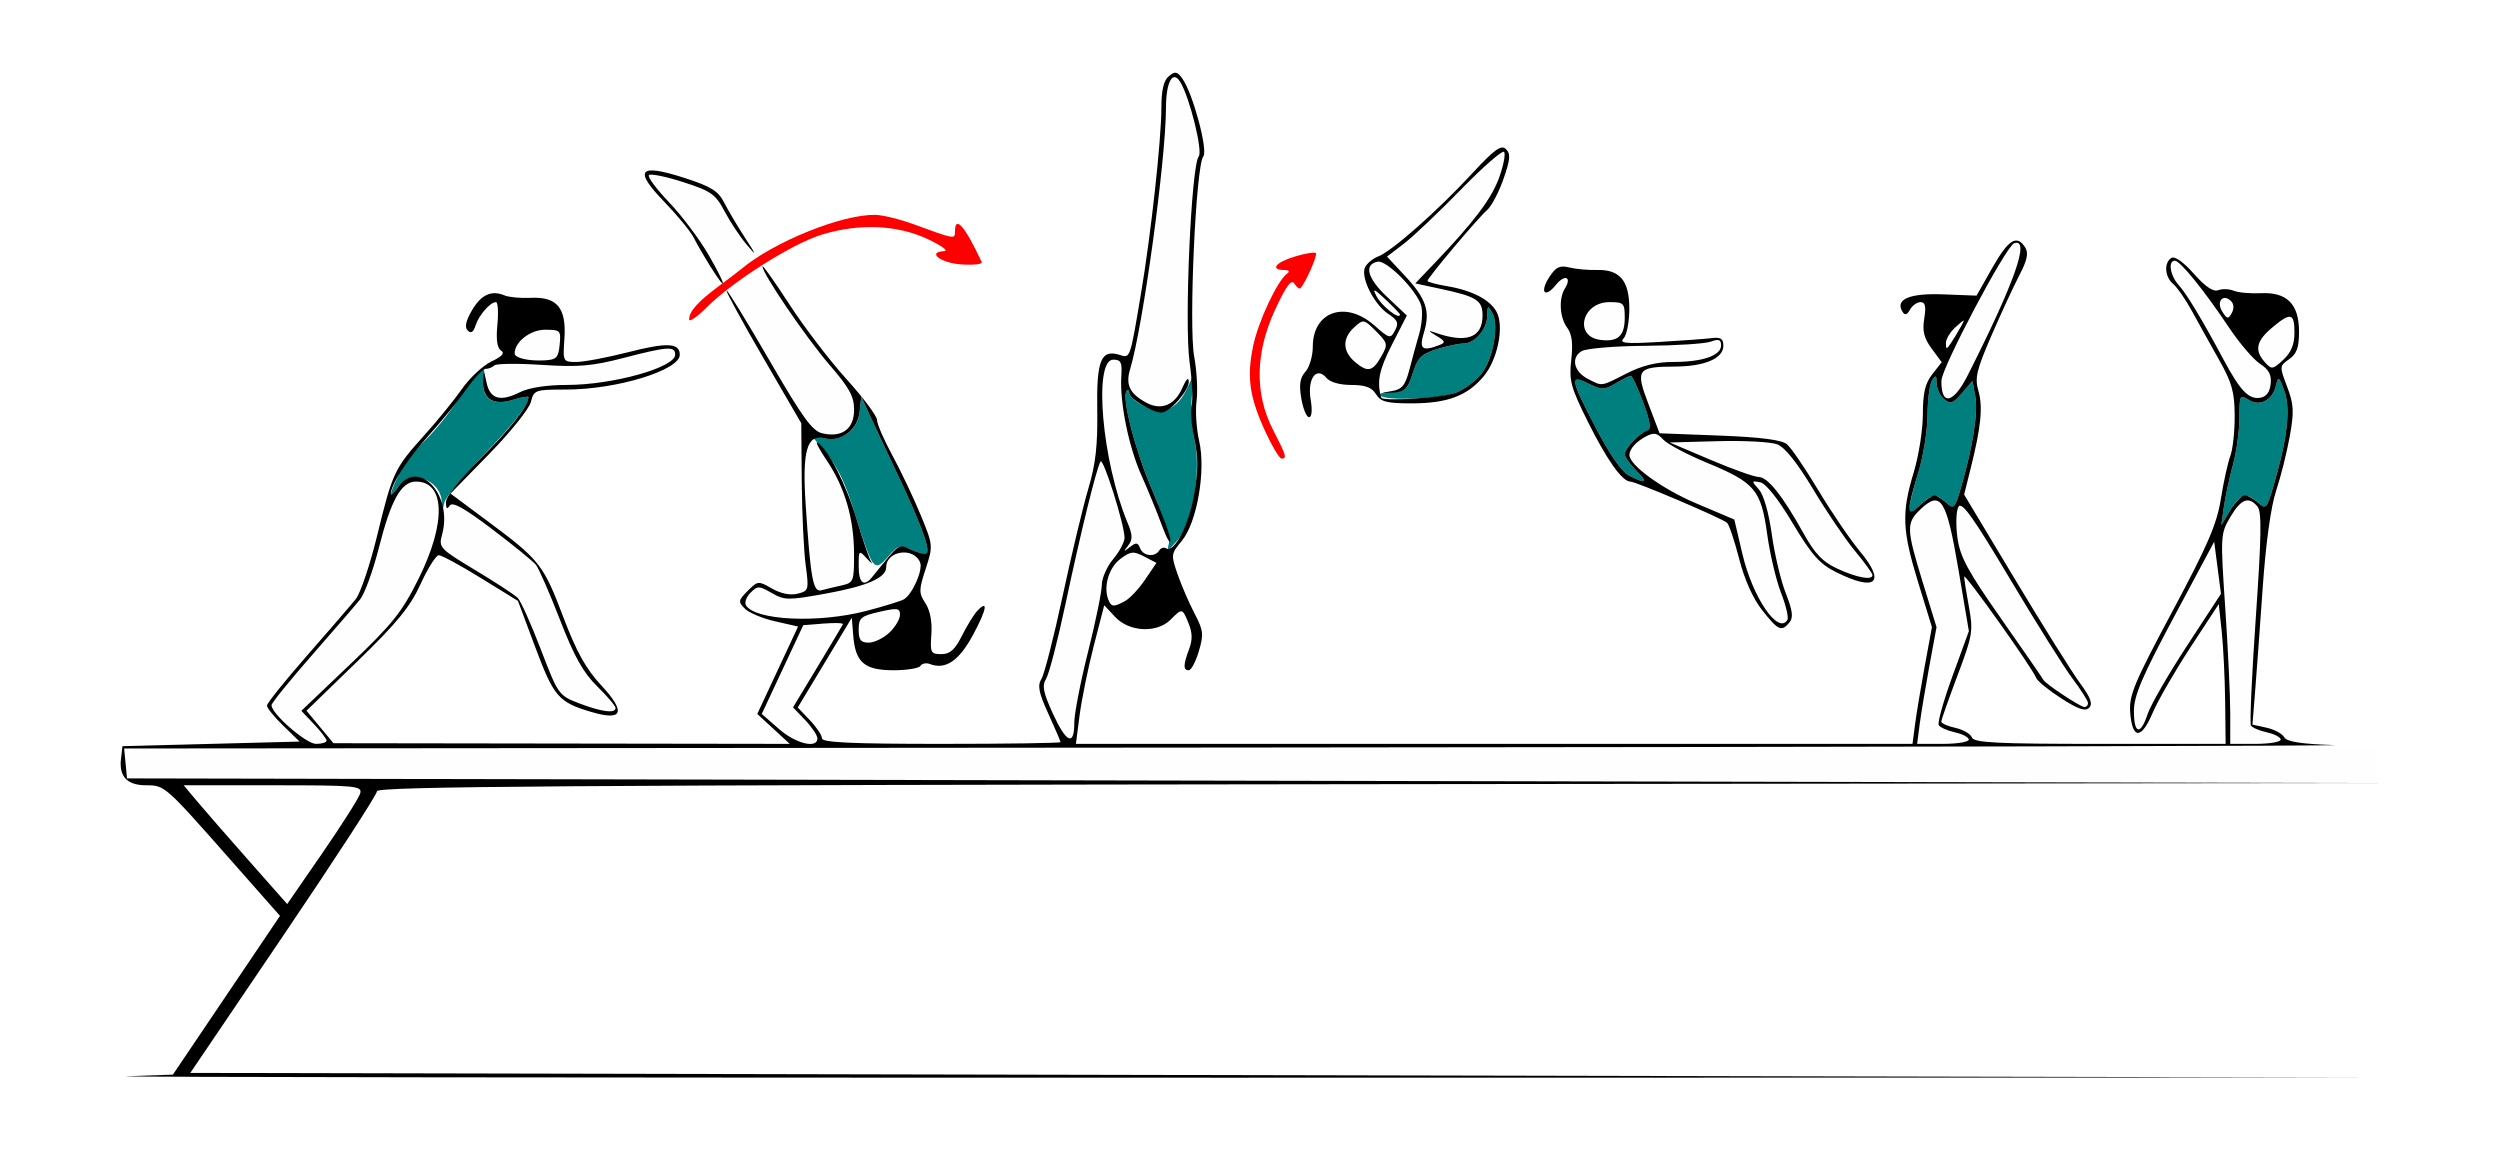
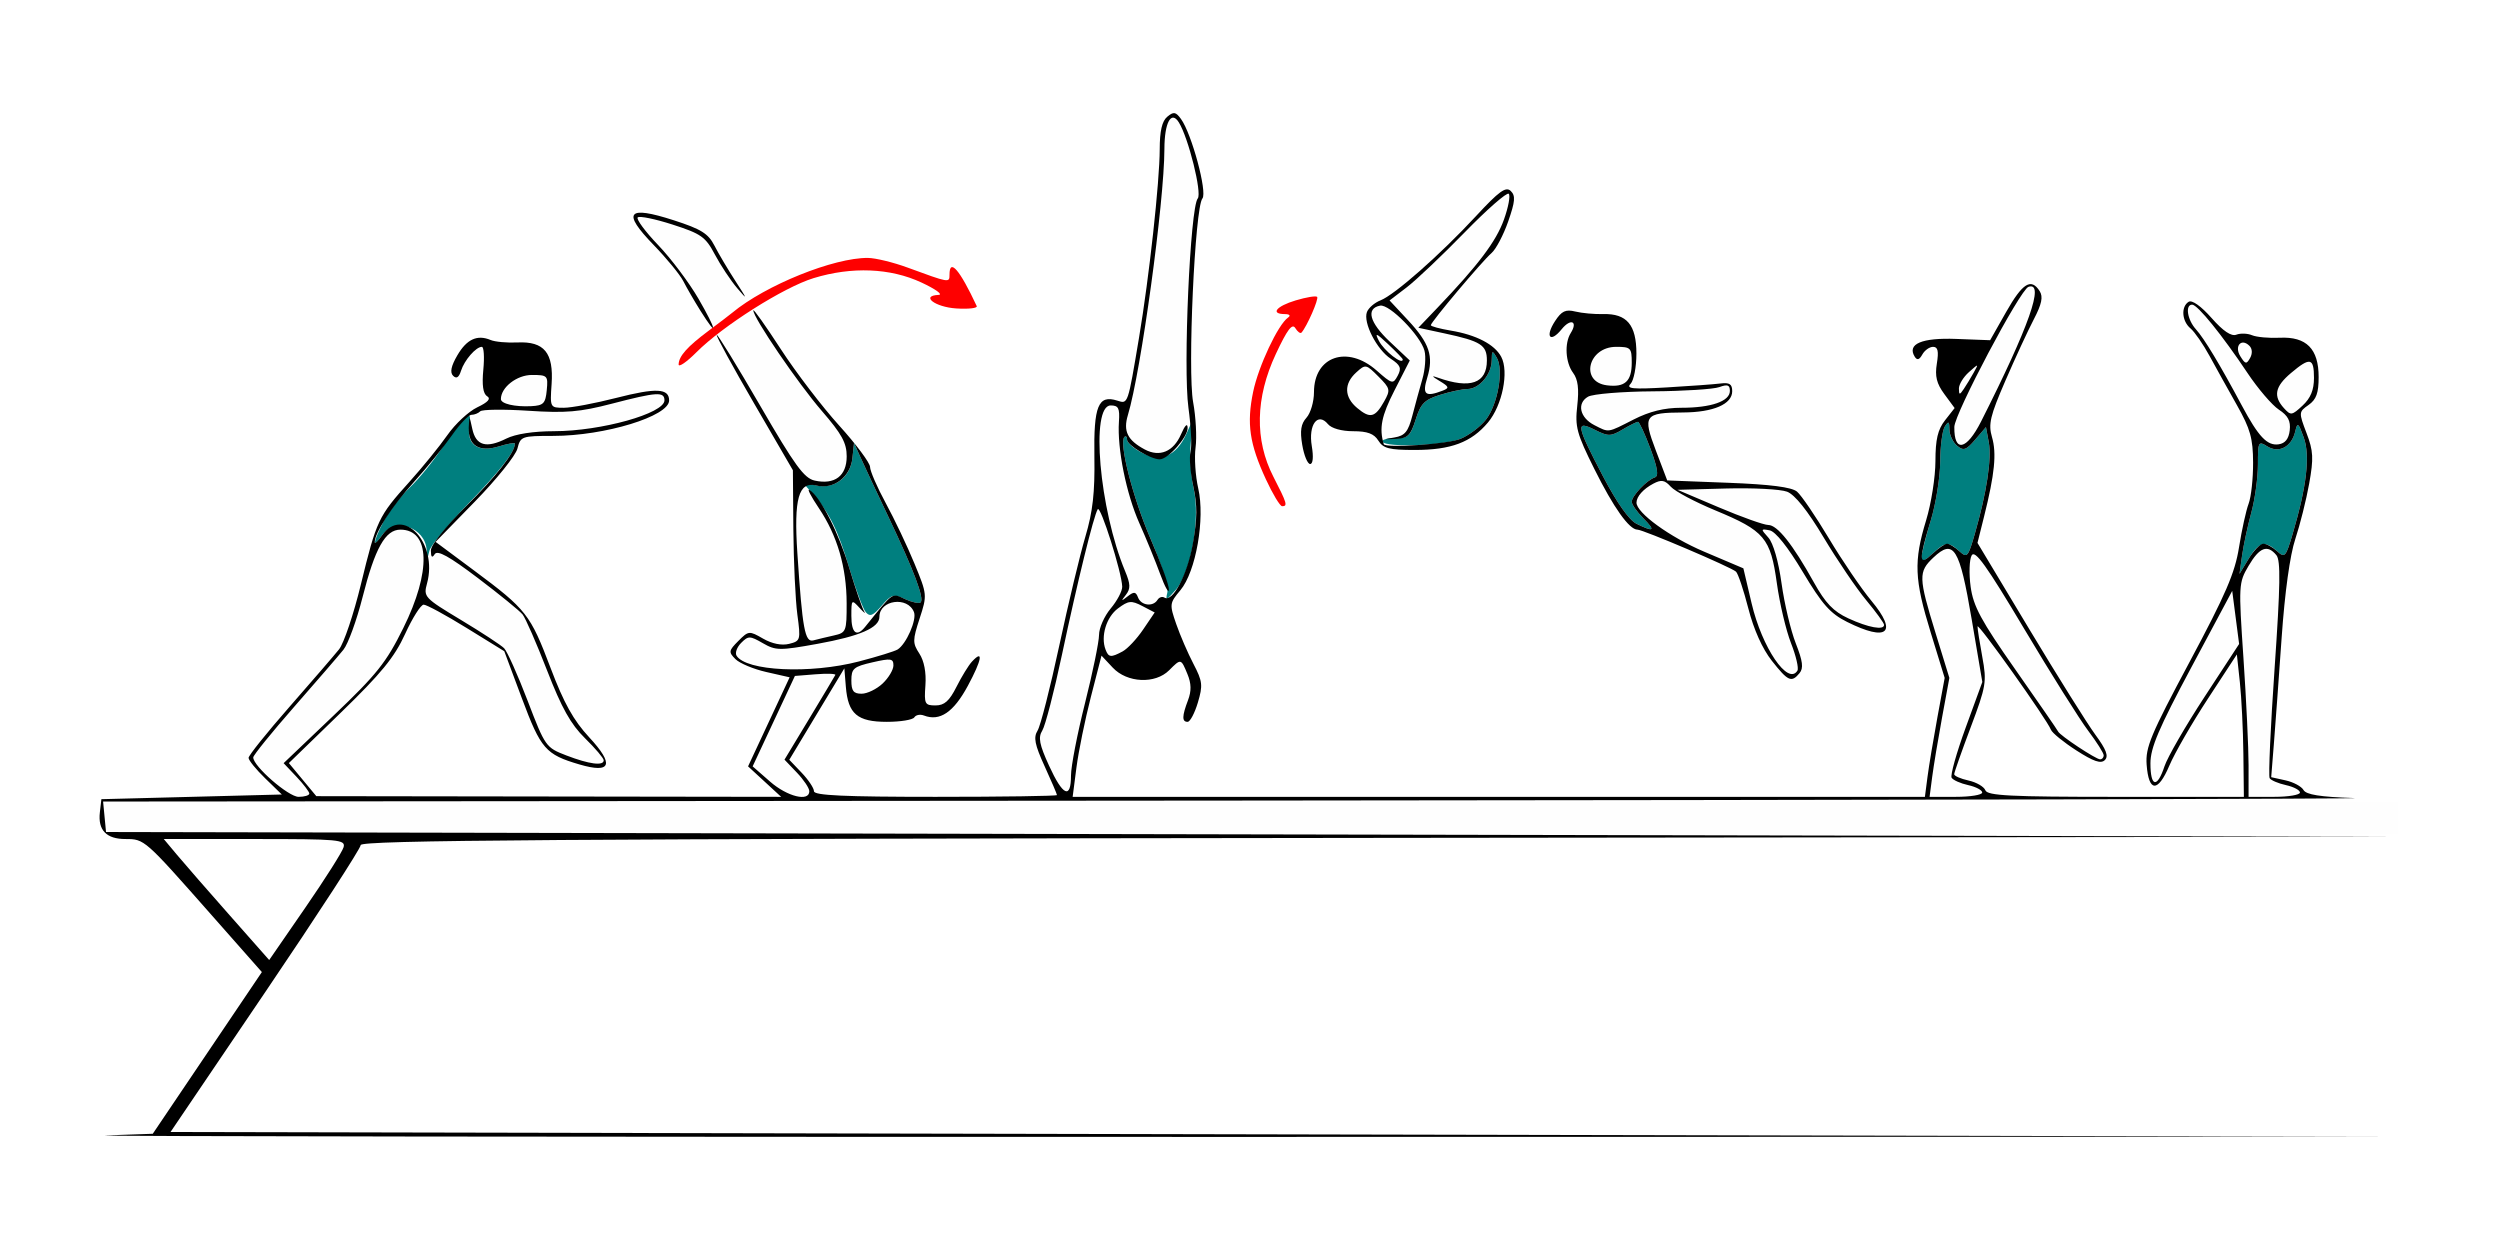
- <svg xmlns="http://www.w3.org/2000/svg" id="svg3462" version="1.1" width="509.346" height="234.375" viewBox="0 0 509.346 234.375">
+ <svg xmlns="http://www.w3.org/2000/svg" id="svg3462" version="1.1" width="500" height="250" viewBox="0 0 500 250">
  <defs id="defs3466" />
-   <g id="g3472" transform="translate(11.39506,5.305421)">
+   <g id="g3472" transform="translate(6.722166,13.11792)">
    <path style="fill:#fefefe" d="m 14.642,153.125 c -0.343,-0.344 -0.623,-1.82 -0.623,-3.281 l 0,-2.656 229.439,0 229.439,0 0,3.281 0,3.281 -228.816,0 c -125.849,0 -229.097,-0.281 -229.439,-0.625 z m 32.744,-10.43 c -1.903,-1.955 -3.461,-3.905 -3.461,-4.332 0,-0.427 3.68,-4.976 8.178,-10.109 4.498,-5.133 8.938,-10.278 9.868,-11.434 0.93,-1.156 2.651,-5.89 3.825,-10.52 2.483,-9.791 4.557,-13.489 7.562,-13.489 5.949,0 6.194,8.351 0.579,19.688 -3.422,6.909 -5.277,9.236 -13.942,17.492 L 50,139.515 l 2.57,2.716 c 3.129,3.307 3.204,4.019 0.423,4.019 -1.254,0 -3.587,-1.479 -5.607,-3.555 z m 99.906,0.508 -3.486,-3.047 4.227,-9.043 4.227,-9.043 4.155,-0.332 c 2.285,-0.183 4.053,-0.121 3.929,0.137 -0.124,0.258 -2.462,4.174 -5.196,8.703 l -4.971,8.234 2.482,2.598 c 1.365,1.429 2.482,3.103 2.482,3.719 0,2.167 -4.399,1.087 -7.848,-1.926 z m 232.423,-0.938 c 0.285,-2.191 1.175,-7.543 1.977,-11.892 l 1.459,-7.908 -2.79,-9.071 c -3.395,-11.037 -3.426,-12.156 -0.412,-14.996 4.076,-3.841 5.239,-1.972 7.662,12.318 l 2.131,12.565 -3.335,9.144 c -1.834,5.029 -3.096,9.532 -2.804,10.006 0.292,0.474 1.788,1.139 3.324,1.478 4.579,1.009 3.174,2.341 -2.469,2.341 l -5.262,0 0.519,-3.984 z m 63.276,-2.319 c 0,-3.467 -0.458,-13.081 -1.019,-21.366 -0.997,-14.738 -0.974,-15.138 1.027,-18.541 2.181,-3.708 3.749,-4.308 5.555,-2.124 0.872,1.054 0.793,6.053 -0.355,22.587 -0.811,11.678 -1.258,21.584 -0.995,22.012 0.264,0.428 1.737,1.055 3.273,1.394 4.539,1 3.194,2.341 -2.347,2.341 l -5.14,0 0,-6.303 z m -239.906,0.064 c -1.948,-4.268 -2.21,-5.638 -1.344,-7.029 0.592,-0.95 2.353,-7.741 3.914,-15.09 3.133,-14.745 6.351,-27.839 7.169,-29.167 0.544,-0.883 4.831,12.688 4.897,15.499 0.02,0.863 -1.015,2.822 -2.3,4.354 -1.285,1.532 -2.336,3.909 -2.336,5.283 0,1.374 -1.262,7.511 -2.804,13.638 -1.542,6.127 -2.804,12.642 -2.804,14.476 0,4.829 -1.622,4.103 -4.392,-1.965 z m 220.28,-0.465 c 0,-3.101 1.66,-6.997 8.178,-19.189 l 8.178,-15.298 0.69,5.31 0.69,5.31 -6.923,10.588 c -3.808,5.823 -7.41,12.069 -8.006,13.879 -1.461,4.442 -2.807,4.154 -2.807,-0.6 z m -316.803,-1.57 c -4.117,-1.583 -4.246,-1.764 -7.767,-10.965 -1.969,-5.145 -4.081,-9.863 -4.692,-10.483 -0.611,-0.62 -4.499,-3.167 -8.64,-5.66 l -7.529,-4.532 1.144,-4.497 c 0.629,-2.474 1.321,-4.675 1.538,-4.893 0.453,-0.454 15.574,10.836 17.18,12.827 0.586,0.726 2.791,5.768 4.901,11.203 2.91,7.497 4.74,10.768 7.58,13.55 2.059,2.017 3.744,4.003 3.744,4.414 0,1.167 -2.884,0.794 -7.457,-0.964 z M 408.862,136.238 c -2.047,-1.382 -3.828,-2.753 -3.958,-3.047 -0.13,-0.294 -3.974,-5.865 -8.542,-12.38 -6.893,-9.831 -8.416,-12.651 -8.955,-16.581 -0.357,-2.605 -0.266,-5.423 0.202,-6.262 0.667,-1.195 2.952,1.999 10.522,14.706 5.319,8.928 11.069,18.087 12.779,20.352 4.772,6.323 4.107,7.367 -2.048,3.212 z M 163.551,122.97 c 0,-2.378 0.438,-2.755 4.206,-3.62 3.703,-0.85 4.206,-0.776 4.206,0.616 0,2.192 -3.901,5.658 -6.369,5.658 -1.619,0 -2.043,-0.55 -2.043,-2.655 z m 184.381,-4.774 c -1.625,-2.216 -3.35,-6.456 -4.339,-10.664 l -1.642,-6.985 -7.867,-3.34 c -6.866,-2.916 -13.554,-7.775 -13.51,-9.817 0.026,-1.223 1.362,-2.72 3.373,-3.782 1.604,-0.847 2.274,-0.727 3.49,0.62 0.828,0.917 4.834,3.047 8.903,4.732 9.844,4.077 11.051,5.507 12.309,14.583 0.562,4.051 1.837,9.442 2.834,11.979 2.816,7.167 0.835,8.658 -3.552,2.674 z m -203.727,1.704 c -3.81,-1.105 -4.646,-2.485 -2.695,-4.442 1.436,-1.441 1.74,-1.437 4.334,0.057 2.598,1.495 3.35,1.504 10.949,0.129 8.487,-1.536 12.366,-3.228 12.366,-5.395 0,-3.399 5.68,-4.167 6.916,-0.936 0.586,1.532 -1.548,6.395 -3.277,7.466 -0.576,0.357 -4.048,1.431 -7.717,2.387 -7.097,1.849 -15.957,2.161 -20.877,0.733 z m 70.182,-3.103 c -1.011,-2.643 0.15,-6.494 2.481,-8.232 2.113,-1.575 2.663,-1.63 4.865,-0.483 l 2.483,1.292 -2.313,3.414 c -2.053,3.03 -4.84,5.336 -6.451,5.336 -0.307,0 -0.786,-0.597 -1.066,-1.327 z m -60.505,-6.38 c -1.929,-17.474 -1.778,-26.878 0.409,-25.522 1.728,1.071 5.666,8.098 6.989,12.469 0.724,2.394 1.322,6.982 1.327,10.194 0.01,5.612 -0.091,5.864 -2.56,6.415 -1.414,0.316 -3.256,0.758 -4.094,0.983 -1.223,0.329 -1.632,-0.568 -2.071,-4.54 z m 209.061,0.132 c -2.984,-1.377 -4.574,-3.038 -6.883,-7.187 -4.258,-7.652 -7.309,-11.489 -9.133,-11.489 -0.867,0 -5.306,-1.582 -9.864,-3.516 l -8.288,-3.516 9.772,-0.265 c 5.374,-0.146 10.841,0.143 12.149,0.642 1.556,0.593 4.088,3.763 7.326,9.171 2.722,4.545 6.552,10.19 8.511,12.543 1.959,2.353 3.562,4.568 3.562,4.922 0,1.12 -3.137,0.547 -7.151,-1.306 z m -143.293,-6.442 c -5.924,-11.647 -8.79,-36.14 -4.229,-36.14 1.597,0 1.835,0.546 1.634,3.75 -0.38,6.063 1.382,13.442 5.561,23.279 3.015,7.098 3.689,9.576 2.933,10.781 -1.825,2.907 -3.865,2.33 -5.899,-1.67 z M 155.118,82.832 c -1.291,-0.352 -17.757,-27.431 -17.719,-29.14 0.009,-0.398 1.366,-1.67 3.015,-2.827 l 2.999,-2.103 4.741,7.439 c 2.608,4.091 6.928,9.962 9.602,13.045 3.892,4.488 4.86,6.268 4.86,8.928 0,4.335 -2.647,5.979 -7.499,4.658 z m 66.844,-6.152 c -3.229,-1.858 -4.052,-3.652 -3.106,-6.78 2.626,-8.69 7.285,-42.635 7.303,-53.204 0.009,-5.308 1.358,-7.796 2.891,-5.332 1.918,3.083 4.666,14.139 3.78,15.21 -1.067,1.29 -3.056,34.543 -2.292,38.335 0.751,3.728 -0.459,8.982 -2.552,11.081 -2.068,2.074 -3.359,2.222 -6.023,0.69 z M 88.474,75.312 c -1.013,-1.016 -0.712,-4.536 0.491,-5.743 0.793,-0.796 3.687,-0.949 10.047,-0.532 7.41,0.486 10.242,0.245 16.618,-1.413 9.05,-2.355 10.539,-2.449 10.539,-0.671 0,2.617 -12.688,6.159 -22.089,6.166 -4.088,0.003 -7.705,0.547 -9.346,1.406 -2.865,1.499 -5.251,1.799 -6.259,0.787 z m 296.281,0.02 c -1.693,-1.699 -0.012,-6.525 6.309,-18.114 3.788,-6.944 7.348,-12.78 7.911,-12.969 2.56,-0.856 1.709,3.176 -2.656,12.588 -8.605,18.556 -9.722,20.342 -11.564,18.495 z m 60.861,-0.994 c -0.813,-0.925 -2.604,-3.791 -3.982,-6.369 -4.37,-8.179 -7.494,-13.366 -9.168,-15.222 -1.736,-1.924 -2.195,-4.934 -0.752,-4.934 1.076,0 6.004,6.088 11.069,13.675 2.095,3.138 4.917,6.434 6.271,7.324 1.83,1.203 2.387,2.264 2.172,4.137 -0.355,3.081 -3.449,3.847 -5.609,1.389 z M 269.496,72.654 c -0.296,-0.775 0.873,-4.169 2.599,-7.543 l 3.138,-6.134 -4.025,-3.791 c -4.042,-3.807 -4.791,-6.621 -1.91,-7.178 1.848,-0.357 8.085,5.986 8.879,9.029 0.315,1.207 0.126,3.738 -0.419,5.625 -0.545,1.887 -1.458,5.224 -2.028,7.415 -0.87,3.344 -1.411,3.984 -3.366,3.984 -1.281,0 -2.572,-0.634 -2.869,-1.408 z m 42.662,-0.738 c -2.922,-1.483 -3.569,-4.378 -1.273,-5.695 0.952,-0.546 6.778,-1.028 12.946,-1.071 6.168,-0.043 12.161,-0.424 13.318,-0.848 1.638,-0.6 2.103,-0.43 2.103,0.769 0,2.07 -3.744,3.367 -9.716,3.367 -3.396,0 -6.346,0.725 -9.519,2.34 -5.347,2.721 -4.876,2.653 -7.86,1.138 z m -47.438,-3.427 c -2.614,-2.185 -2.688,-4.854 -0.198,-7.114 1.862,-1.69 1.961,-1.672 4.435,0.809 2.386,2.394 2.451,2.679 1.133,5.024 -1.798,3.2 -2.791,3.437 -5.369,1.281 z m 185.337,0.012 c -2.171,-2.406 -1.786,-4.307 1.417,-7.011 3.829,-3.232 4.601,-3.067 4.601,0.981 0,2.408 -0.669,4.03 -2.28,5.527 -2.148,1.997 -2.364,2.026 -3.738,0.502 z M 95.093,67.812 c -2.011,-0.553 -2.041,-1.19 -0.181,-3.854 1.033,-1.48 2.405,-2.084 4.732,-2.084 3.134,0 3.264,0.133 2.984,3.047 -0.255,2.655 -0.653,3.066 -3.097,3.193 -1.542,0.081 -3.54,-0.056 -4.439,-0.303 z M 385.061,64.598 c -0.007,-0.822 0.888,-2.299 1.991,-3.281 1.979,-1.763 1.992,-1.762 0.966,0.089 -0.572,1.031 -1.467,2.508 -1.991,3.281 -0.834,1.233 -0.953,1.222 -0.966,-0.089 z m -70.397,-0.654 c -3.201,-0.402 -4.104,-2.373 -2.481,-5.414 0.915,-1.715 1.989,-2.281 4.33,-2.281 2.913,0 3.113,0.203 3.113,3.166 0,3.735 -1.365,4.98 -4.962,4.528 z m -33.122,-1.339 c -1.426,-0.69 -2.103,-1.848 -2.103,-3.598 0,-2.284 -4.923,-9.557 -7.637,-11.281 -0.48,-0.305 0.727,-1.777 2.681,-3.27 1.954,-1.494 7.229,-6.486 11.722,-11.095 4.493,-4.609 8.463,-8.085 8.822,-7.724 0.359,0.36 -0.077,2.692 -0.969,5.182 -1.559,4.349 -5.116,9.064 -13.296,17.622 l -3.817,3.994 5.219,1.122 c 2.87,0.617 5.955,1.491 6.854,1.94 1.888,0.944 2.211,5.424 0.514,7.127 -1.364,1.369 -5.141,1.36 -7.991,-0.019 z m -9.802,-4.549 c -0.893,-0.522 -2.104,-1.88 -2.691,-3.018 -0.879,-1.704 -0.551,-1.583 1.858,0.684 3.688,3.472 3.927,4.142 0.834,2.334 z M 132.646,46.172 c -1.653,-2.965 -5.129,-7.595 -7.724,-10.289 -2.596,-2.694 -4.441,-5.177 -4.102,-5.518 0.772,-0.774 13.759,3.347 13.759,4.367 0,0.411 1.855,3.522 4.123,6.914 2.267,3.392 3.804,6.167 3.414,6.167 -0.39,0 -1.678,0.844 -2.864,1.875 -1.185,1.031 -2.481,1.875 -2.878,1.875 -0.398,0 -2.075,-2.426 -3.728,-5.391 z" id="path3482" />
    <path style="fill:#007f7f" d="m 166.423,109.301 c -0.565,-0.683 -2.04,-4.637 -3.279,-8.787 -2.285,-7.657 -3.999,-11.107 -7.476,-15.043 l -1.93,-2.186 2.577,0.648 c 3.669,0.923 7.028,-1.515 7.44,-5.399 l 0.325,-3.065 1.264,2.812 c 0.695,1.547 3.268,7.031 5.717,12.188 5.047,10.625 7.109,16.116 6.341,16.887 -0.289,0.29 -1.681,-5.6e-4 -3.093,-0.646 -2.339,-1.069 -2.757,-0.951 -4.713,1.33 -1.727,2.014 -2.347,2.26 -3.174,1.261 z m 60.32,-3.88 c 0.276,-1.104 -1.129,-5.644 -3.298,-10.661 -3.576,-8.27 -6.427,-19.331 -5.28,-20.482 0.289,-0.29 0.526,-0.046 0.526,0.542 0,0.588 1.32,1.754 2.933,2.591 3.76,1.951 6.875,0.687 8.837,-3.583 l 1.399,-3.046 -0.43,4.688 c -0.237,2.578 0.024,6.679 0.579,9.114 1.376,6.034 -0.503,16.74 -3.553,20.242 -1.873,2.151 -2.124,2.238 -1.713,0.596 z m 214.954,-7.48 c 0.289,-2.047 1.118,-5.896 1.844,-8.554 0.725,-2.657 1.319,-6.985 1.319,-9.617 0,-4.554 0.091,-4.729 1.872,-3.613 2.327,1.458 4.867,0.102 5.593,-2.985 0.449,-1.908 0.619,-1.787 1.704,1.225 1.303,3.614 0.586,9.783 -2.25,19.362 -1.347,4.55 -1.542,4.762 -3.084,3.361 -2.409,-2.186 -3.645,-1.856 -5.693,1.524 l -1.83,3.019 0.525,-3.722 z m -64.12,0.426 c 0.004,-0.734 0.842,-4.077 1.862,-7.429 1.02,-3.352 1.865,-8.625 1.876,-11.719 0.012,-3.094 0.429,-6.258 0.927,-7.031 0.741,-1.15 0.909,-1.043 0.92,0.588 0.007,1.097 0.693,2.56 1.523,3.251 1.298,1.081 1.807,0.908 3.645,-1.235 l 2.136,-2.491 0.57,3.048 c 0.609,3.254 -0.436,10.106 -2.785,18.263 -1.357,4.714 -1.545,4.927 -3.1,3.516 -2.166,-1.966 -2.835,-1.9 -5.42,0.536 -1.54,1.451 -2.161,1.654 -2.156,0.703 z M 78.613,96.942 c -0.256,-4.633 -6.359,-6.671 -8.934,-2.984 -2.001,2.866 -1.826,1.376 0.332,-2.824 0.983,-1.913 3.338,-4.955 5.233,-6.76 1.895,-1.805 4.806,-5.391 6.469,-7.969 1.663,-2.578 3.65,-5.205 4.415,-5.837 1.184,-0.977 1.334,-0.759 1.01,1.46 -0.556,3.803 1.741,5.419 5.89,4.142 1.779,-0.548 3.234,-0.796 3.234,-0.553 0,1.623 -3.041,5.53 -9.368,12.038 -4.011,4.125 -7.49,8.344 -7.732,9.375 -0.423,1.8 -0.444,1.797 -0.549,-0.089 z M 320.561,91.623 c -1.483,-0.737 -3.946,-4.243 -6.742,-9.596 -5.314,-10.173 -5.476,-11.136 -1.547,-9.17 2.668,1.335 3.154,1.329 5.518,-0.072 1.426,-0.845 2.812,-1.536 3.082,-1.536 0.269,0 1.391,2.416 2.492,5.369 1.444,3.871 1.691,5.473 0.885,5.742 -1.605,0.537 -4.622,3.715 -4.622,4.869 0,0.539 1.032,2.016 2.294,3.281 2.54,2.548 2.158,2.861 -1.359,1.112 z M 269.768,75.231 c -0.24,-0.389 0.892,-0.705 2.515,-0.703 2.625,0.004 3.082,-0.412 4.138,-3.758 1.004,-3.182 1.759,-3.941 4.892,-4.922 2.037,-0.638 4.487,-1.16 5.443,-1.16 2.342,0 4.826,-2.912 4.861,-5.699 0.026,-2.065 0.119,-2.114 1.028,-0.545 1.408,2.43 0.181,9.355 -2.195,12.385 -1.088,1.388 -3.367,3.105 -5.063,3.816 -3.245,1.36 -14.873,1.796 -15.619,0.586 z" id="path3478" />
    <path style="fill:#fe0000" d="m 246.453,82.734 c -3.277,-7.097 -3.864,-11.123 -2.547,-17.484 1.058,-5.111 4.978,-13.458 6.973,-14.846 0.59,-0.41 0.329,-0.695 -0.646,-0.703 -2.948,-0.026 -1.714,-1.569 2.194,-2.743 2.106,-0.633 4.03,-0.95 4.275,-0.704 0.389,0.39 -2.048,5.955 -3.133,7.156 -0.22,0.243 -0.775,-0.168 -1.234,-0.913 -0.621,-1.007 -1.618,0.322 -3.891,5.183 -4.094,8.761 -4.262,17.205 -0.488,24.554 2.727,5.31 2.899,5.891 1.749,5.891 -0.42,0 -1.883,-2.426 -3.252,-5.391 z M 129.002,59.766 c 0.042,-1.661 1.741,-3.563 6.045,-6.769 2.056,-1.531 4.159,-3.133 4.673,-3.56 6.649,-5.517 20.337,-11.045 27.162,-10.969 1.509,0.017 5.057,0.881 7.884,1.919 8.398,3.086 8.411,3.088 8.411,1.441 0,-3.383 2.024,-1.052 5.446,6.274 0.195,0.417 -1.654,0.628 -4.108,0.469 -4.244,-0.276 -7.191,-2.546 -3.518,-2.71 0.942,-0.042 -0.6,-1.156 -3.427,-2.474 -6.232,-2.907 -13.926,-3.221 -21.569,-0.881 -5.974,1.829 -18.177,9.552 -23.447,14.838 -1.97,1.976 -3.569,3.066 -3.552,2.421 z" id="path3476" />
    <path style="fill:#000000" d="m 14.486,213.964 9.346,-0.328 10.91,-16.171 10.91,-16.171 -10.293,-11.662 C 22.19,154.709 22.165,154.688 18.378,154.688 c -3.834,0 -5.535,-1.769 -5.128,-5.334 l 0.301,-2.635 18.045,-0.469 18.045,-0.469 -3.325,-3.231 c -1.829,-1.777 -3.325,-3.621 -3.325,-4.097 0,-0.477 3.68,-5.066 8.178,-10.199 4.498,-5.133 8.96,-10.308 9.917,-11.501 0.957,-1.193 2.924,-7.037 4.371,-12.988 3.121,-12.833 3.492,-13.62 9.671,-20.477 2.629,-2.918 6.057,-7.136 7.619,-9.375 1.561,-2.239 4.254,-4.744 5.983,-5.567 2.177,-1.037 2.78,-1.723 1.96,-2.231 -0.799,-0.496 -1.042,-2.217 -0.747,-5.3 C 90.183,58.305 90.051,56.25 89.649,56.25 c -1.178,0 -3.494,2.662 -4.167,4.787 -0.427,1.35 -0.923,1.661 -1.586,0.996 -0.664,-0.666 -0.4,-1.939 0.844,-4.076 1.887,-3.24 3.986,-4.208 6.669,-3.072 0.87,0.368 3.279,0.588 5.355,0.489 5.355,-0.255 7.265,2.071 6.834,8.319 -0.325,4.709 -0.307,4.744 2.446,4.744 1.525,-3.2e-4 6.253,-0.891 10.506,-1.979 7.983,-2.043 10.552,-1.916 10.552,0.519 0,3.148 -12.871,7.085 -23.164,7.085 -6.325,0 -6.56,0.083 -7.173,2.531 -0.348,1.392 -4.174,6.16 -8.501,10.597 l -7.868,8.066 7.699,5.726 c 10.473,7.789 11.233,8.757 15.297,19.487 2.665,7.037 4.589,10.493 7.712,13.859 5.085,5.479 4.423,7.313 -1.963,5.436 -6.731,-1.978 -7.696,-3.085 -11.463,-13.159 l -3.545,-9.48 -7.542,-4.656 c -4.148,-2.561 -8.008,-4.656 -8.578,-4.656 -0.57,0 -2.24,2.637 -3.712,5.859 -2.135,4.675 -4.757,7.878 -12.964,15.842 l -10.288,9.982 2.746,3.309 2.746,3.309 46.482,0.068 46.482,0.068 -3.307,-3.047 -3.307,-3.047 4.156,-8.906 4.156,-8.906 -4.659,-1.057 c -2.562,-0.581 -5.343,-1.743 -6.179,-2.582 -1.404,-1.408 -1.359,-1.686 0.58,-3.631 2.048,-2.053 2.171,-2.065 4.951,-0.466 1.795,1.033 3.723,1.42 5.205,1.047 2.279,-0.574 2.332,-0.761 1.648,-5.859 -0.388,-2.896 -0.748,-10.576 -0.799,-17.066 l -0.093,-11.8 -7.767,-13.372 c -4.272,-7.355 -7.629,-13.51 -7.46,-13.68 0.169,-0.169 4.071,6.187 8.672,14.126 6.942,11.978 8.799,14.529 10.916,14.995 4.002,0.882 6.398,-0.932 6.398,-4.842 0,-2.689 -0.97,-4.46 -4.991,-9.108 -4.756,-5.497 -13.722,-18.668 -13.682,-20.095 0.011,-0.371 2.485,3.123 5.499,7.764 3.014,4.641 8.262,11.51 11.663,15.265 3.401,3.755 6.183,7.484 6.183,8.285 0,0.801 1.413,4.057 3.14,7.235 1.727,3.178 4.305,8.605 5.729,12.062 2.566,6.228 2.576,6.328 1.046,11.018 -1.418,4.348 -1.421,4.92 -0.047,7.025 0.947,1.45 1.39,3.772 1.206,6.326 -0.27,3.747 -0.126,4.034 2.026,4.034 1.762,0 2.764,-0.89 4.187,-3.72 1.029,-2.046 2.417,-4.311 3.084,-5.033 2.376,-2.574 2.007,-0.391 -0.819,4.843 -2.857,5.292 -5.603,7.147 -8.773,5.927 -0.756,-0.291 -1.623,-0.125 -1.926,0.368 -0.304,0.493 -2.775,0.897 -5.493,0.897 -5.905,0 -7.757,-1.579 -8.198,-6.991 l -0.303,-3.71 -5.505,9.146 -5.505,9.146 2.468,2.584 c 1.357,1.421 2.468,3.088 2.468,3.704 0,0.84 6.076,1.121 24.299,1.121 13.364,0 24.299,-0.16 24.299,-0.355 0,-0.196 -1.112,-2.792 -2.471,-5.77 -1.976,-4.33 -2.258,-5.756 -1.409,-7.12 0.584,-0.938 2.534,-8.572 4.334,-16.965 1.8,-8.392 4.151,-18.212 5.224,-21.821 1.486,-4.994 1.917,-8.819 1.806,-15.999 -0.158,-10.171 0.766,-12.43 4.589,-11.212 2.152,0.685 2.072,0.919 4.346,-12.632 2.019,-12.028 4.12,-31.159 4.131,-37.62 0.007,-3.695 0.46,-5.651 1.512,-6.527 1.274,-1.061 1.691,-0.993 2.741,0.447 2.14,2.936 5.303,14.671 4.286,15.9 -1.505,1.82 -2.995,34.559 -1.854,40.747 0.541,2.934 0.76,7.005 0.487,9.049 -0.273,2.043 -0.034,5.723 0.531,8.177 1.398,6.077 -0.459,16.671 -3.575,20.385 -2.169,2.586 -2.195,2.801 -0.824,6.76 0.779,2.249 2.329,5.836 3.445,7.972 1.818,3.48 1.909,4.283 0.878,7.734 -0.633,2.118 -1.554,3.852 -2.047,3.852 -1.154,0 -1.133,-1.129 0.08,-4.33 0.7,-1.848 0.668,-3.325 -0.113,-5.217 -1.299,-3.147 -1.294,-3.146 -3.667,-0.765 -2.784,2.793 -8.407,2.529 -11.271,-0.528 l -2.251,-2.403 -2.128,8.262 c -1.17,4.544 -2.469,10.899 -2.885,14.122 l -0.758,5.859 85.225,0 85.225,0 0.519,-3.984 c 0.285,-2.191 1.175,-7.543 1.977,-11.892 l 1.459,-7.908 -2.79,-9.071 c -3.276,-10.65 -3.423,-14.237 -0.921,-22.457 1.02,-3.352 1.858,-8.674 1.862,-11.827 0.006,-4.353 0.468,-6.321 1.924,-8.177 l 1.916,-2.444 -2.048,-2.779 c -1.564,-2.122 -1.921,-3.569 -1.508,-6.12 0.402,-2.485 0.208,-3.341 -0.756,-3.341 -0.713,0 -1.68,0.687 -2.148,1.527 -0.607,1.088 -1.046,1.211 -1.529,0.428 -1.563,-2.537 1.414,-3.804 8.322,-3.54 l 6.766,0.259 3.212,-5.665 c 3.279,-5.783 5.003,-6.848 6.705,-4.141 0.712,1.132 0.408,2.577 -1.181,5.625 -1.176,2.256 -3.739,7.796 -5.696,12.311 -3.04,7.016 -3.427,8.652 -2.667,11.25 0.953,3.254 0.543,7.375 -1.575,15.848 l -1.327,5.308 10.323,17.192 c 5.678,9.456 11.646,18.99 13.264,21.188 2.185,2.969 2.67,4.268 1.885,5.055 -0.784,0.787 -2.249,0.29 -5.7,-1.931 -2.554,-1.644 -4.842,-3.507 -5.084,-4.14 -0.781,-2.041 -14.679,-21.585 -14.679,-20.642 0,0.501 0.434,3.268 0.965,6.149 0.905,4.911 0.759,5.785 -2.33,14 -1.812,4.819 -3.298,9.045 -3.302,9.391 -0.004,0.346 1.283,0.913 2.86,1.26 1.577,0.347 3.094,1.225 3.371,1.95 0.416,1.088 4.974,1.318 26.105,1.318 l 25.601,0 -0.101,-8.672 c -0.056,-4.77 -0.371,-11.179 -0.701,-14.242 l -0.6,-5.571 -5.791,8.852 c -3.185,4.869 -6.655,10.891 -7.71,13.383 -2.295,5.417 -4.14,5.342 -4.545,-0.185 -0.254,-3.461 0.802,-5.986 8.591,-20.552 7.223,-13.508 9.067,-17.783 9.883,-22.911 0.551,-3.467 1.417,-7.397 1.923,-8.733 0.506,-1.336 0.909,-5.038 0.894,-8.227 -0.022,-4.835 -0.554,-6.733 -3.2,-11.423 -1.746,-3.094 -4.224,-7.55 -5.508,-9.903 -1.284,-2.353 -2.998,-4.83 -3.809,-5.505 -1.738,-1.447 -1.939,-4.35 -0.369,-5.323 0.672,-0.416 2.468,0.854 4.574,3.235 2.343,2.648 3.955,3.733 4.969,3.342 0.825,-0.318 2.237,-0.267 3.136,0.112 0.9,0.38 3.393,0.606 5.541,0.502 5.333,-0.257 7.777,2.214 7.777,7.861 0,3.202 -0.466,4.493 -2.013,5.58 -1.978,1.39 -1.986,1.487 -0.415,5.614 1.37,3.598 1.446,5.047 0.535,10.123 -0.585,3.258 -1.835,8.244 -2.777,11.08 -1.067,3.21 -2.096,10.641 -2.728,19.688 -0.558,7.992 -1.257,17.549 -1.553,21.238 l -0.538,6.707 2.869,0.632 c 1.578,0.348 3.195,1.216 3.593,1.929 0.521,0.933 3.337,1.383 10.052,1.606 5.131,0.17 -94.05,0.397 -220.403,0.505 l -229.732,0.196 0.293,3.047 0.293,3.047 229.439,0.472 229.439,0.472 -203.972,0.232 c -165.427,0.188 -203.972,0.459 -203.972,1.437 0,0.663 -8.558,13.846 -19.018,29.297 l -19.018,28.092 222.523,0.472 222.523,0.472 -233.645,0.034 C 110.28,214.277 9.346,214.145 14.486,213.964 Z m 47.509,-57.636 c 0.415,-1.522 -0.872,-1.641 -17.758,-1.641 l -18.205,0 2.638,3.154 c 1.451,1.734 6.195,7.18 10.542,12.1 l 7.904,8.947 7.215,-10.46 c 3.968,-5.753 7.417,-11.198 7.663,-12.1 z m -6.854,-10.73 c 0,-0.358 -1.157,-1.874 -2.57,-3.368 L 50,139.515 l 9.994,-9.523 c 8.665,-8.256 10.52,-10.583 13.942,-17.492 5.616,-11.337 5.37,-19.688 -0.579,-19.688 -3.005,0 -5.078,3.698 -7.562,13.489 -1.174,4.63 -2.896,9.364 -3.825,10.52 -0.93,1.156 -5.37,6.301 -9.868,11.434 -4.498,5.133 -8.178,9.682 -8.178,10.109 0,1.76 7.045,7.887 9.068,7.887 1.181,0 2.147,-0.293 2.147,-0.652 z m 100,-0.469 c 0,-0.616 -1.117,-2.29 -2.482,-3.719 l -2.482,-2.598 4.971,-8.234 c 2.734,-4.529 5.072,-8.445 5.196,-8.703 0.124,-0.258 -1.644,-0.319 -3.929,-0.137 l -4.155,0.332 -4.227,9.043 -4.227,9.043 3.486,3.047 c 3.448,3.014 7.848,4.094 7.848,1.926 z m 234.579,0.258 c 0,-0.475 -1.257,-1.14 -2.793,-1.478 -1.536,-0.338 -3.032,-1.003 -3.324,-1.478 -0.292,-0.474 0.97,-4.977 2.804,-10.006 l 3.335,-9.144 -2.131,-12.565 c -2.423,-14.29 -3.586,-16.16 -7.662,-12.318 -3.014,2.84 -2.983,3.959 0.412,14.996 l 2.79,9.071 -1.459,7.908 c -0.802,4.349 -1.692,9.701 -1.977,11.892 l -0.519,3.984 5.262,0 c 2.894,0 5.262,-0.388 5.262,-0.863 z m 63.551,0 c 0,-0.475 -1.257,-1.14 -2.793,-1.478 -1.536,-0.338 -3.009,-0.966 -3.273,-1.394 -0.264,-0.428 0.184,-10.334 0.995,-22.012 1.148,-16.534 1.226,-21.533 0.355,-22.587 -1.806,-2.183 -3.374,-1.584 -5.555,2.124 -2.001,3.403 -2.023,3.803 -1.027,18.541 0.56,8.285 1.019,17.899 1.019,21.366 l 0,6.303 5.14,0 c 2.827,0 5.14,-0.388 5.14,-0.863 z m -245.794,-3.411 c 0,-1.835 1.262,-8.349 2.804,-14.476 1.542,-6.127 2.804,-12.264 2.804,-13.638 0,-1.374 1.051,-3.751 2.336,-5.283 1.285,-1.532 2.32,-3.491 2.3,-4.354 -0.065,-2.811 -4.353,-16.382 -4.897,-15.499 -0.818,1.328 -4.036,14.422 -7.169,29.167 -1.561,7.349 -3.323,14.139 -3.914,15.09 -0.866,1.391 -0.604,2.76 1.344,7.029 2.77,6.068 4.392,6.794 4.392,1.965 z m 218.695,-1.83 c 0.596,-1.81 4.198,-8.056 8.006,-13.879 l 6.923,-10.588 -0.69,-5.31 -0.69,-5.31 -8.178,15.298 c -6.517,12.191 -8.178,16.088 -8.178,19.189 0,4.754 1.346,5.041 2.807,0.6 z m -312.153,-1.206 c 0,-0.411 -1.685,-2.397 -3.744,-4.414 -2.84,-2.782 -4.67,-6.053 -7.58,-13.55 -2.11,-5.435 -4.315,-10.477 -4.901,-11.203 -0.586,-0.726 -4.61,-4.004 -8.943,-7.284 -5.75,-4.353 -8.081,-5.642 -8.631,-4.773 -0.525,0.83 -0.758,0.615 -0.768,-0.708 -0.009,-1.134 2.836,-4.72 7.064,-8.906 6.005,-5.946 9.745,-10.742 9.745,-12.498 0,-0.235 -1.455,0.02 -3.234,0.568 -3.96,1.219 -6.166,-0.201 -6.001,-3.864 0.107,-2.382 0.13,-2.37 0.708,0.338 0.718,3.365 2.792,3.962 6.801,1.955 1.845,-0.923 5.429,-1.477 9.58,-1.48 9.367,-0.007 22.053,-3.554 22.053,-6.166 0,-1.778 -1.489,-1.684 -10.539,0.671 -6.382,1.661 -9.205,1.9 -16.647,1.411 -4.929,-0.323 -9.275,-0.274 -9.657,0.11 -0.383,0.384 -1.168,0.698 -1.746,0.698 -0.578,0 -2.33,1.832 -3.894,4.07 -1.564,2.239 -4.998,6.457 -7.631,9.375 -4.349,4.819 -7.829,10.167 -7.829,12.029 0,0.398 0.655,-0.214 1.455,-1.36 4.183,-5.99 11.221,1.511 9.005,9.597 -0.74,2.698 -0.553,2.899 6.773,7.309 4.144,2.494 8.034,5.043 8.645,5.663 0.611,0.62 2.723,5.338 4.692,10.483 3.522,9.201 3.65,9.382 7.767,10.965 4.574,1.758 7.457,2.131 7.457,0.964 z m 300,-0.993 c 0,-0.441 -1.399,-2.656 -3.109,-4.922 -1.71,-2.266 -7.461,-11.424 -12.779,-20.352 -7.57,-12.707 -9.855,-15.901 -10.522,-14.706 -0.468,0.84 -0.559,3.658 -0.202,6.262 0.539,3.93 2.062,6.75 8.955,16.581 4.568,6.515 8.412,12.086 8.542,12.38 0.348,0.786 7.558,5.559 8.398,5.559 0.395,0 0.718,-0.361 0.718,-0.803 z M 169.8,123.587 c 1.19,-1.121 2.163,-2.75 2.163,-3.62 0,-1.392 -0.503,-1.466 -4.206,-0.616 -3.768,0.865 -4.206,1.242 -4.206,3.62 0,2.105 0.423,2.655 2.043,2.655 1.123,0 3.016,-0.917 4.206,-2.038 z m -4.718,-4.419 c 3.669,-0.956 7.141,-2.03 7.717,-2.387 1.729,-1.072 3.863,-5.934 3.277,-7.466 -1.236,-3.231 -6.916,-2.463 -6.916,0.936 0,2.167 -3.879,3.859 -12.366,5.395 -7.599,1.375 -8.352,1.366 -10.949,-0.129 -2.594,-1.493 -2.897,-1.497 -4.334,-0.057 -0.849,0.852 -1.264,2.005 -0.921,2.562 1.902,3.088 14.738,3.689 24.492,1.147 z m 52.719,-2.003 c 0.984,-0.528 2.831,-2.497 4.103,-4.375 l 2.313,-3.414 -2.483,-1.292 c -2.202,-1.146 -2.752,-1.091 -4.865,0.483 -2.331,1.738 -3.492,5.589 -2.481,8.232 0.605,1.582 1.059,1.63 3.414,0.366 z m -57.754,-3.189 c 2.469,-0.551 2.57,-0.803 2.56,-6.415 -0.013,-7.224 -1.867,-13.567 -5.58,-19.086 -1.562,-2.322 -2.399,-3.948 -1.859,-3.613 2.182,1.352 5.872,8.602 7.986,15.688 1.232,4.13 2.562,8.001 2.954,8.603 0.392,0.601 -0.022,0.288 -0.922,-0.696 -1.585,-1.733 -1.636,-1.684 -1.636,1.596 0,3.458 1.051,4.306 2.744,2.213 5.805,-7.174 5.277,-6.808 8.015,-5.556 1.412,0.645 2.804,0.936 3.093,0.646 0.768,-0.77 -1.295,-6.262 -6.341,-16.887 -2.449,-5.156 -5.022,-10.641 -5.717,-12.188 l -1.264,-2.812 -0.325,3.065 c -0.399,3.765 -3.782,6.32 -7.221,5.454 -3.532,-0.889 -4.51,2.606 -3.784,13.512 1.016,15.247 1.507,17.913 3.214,17.455 0.832,-0.223 2.669,-0.664 4.082,-0.979 z m 64.729,-7.116 c 0.323,-0.524 0.945,-0.731 1.382,-0.46 1.653,1.025 4.565,-4.503 5.686,-10.796 0.897,-5.036 0.917,-7.667 0.086,-11.461 -0.593,-2.708 -0.839,-5.805 -0.547,-6.882 0.292,-1.077 0.104,-5.052 -0.419,-8.833 -1.086,-7.859 0.347,-40.019 1.864,-41.853 0.887,-1.072 -1.859,-12.126 -3.779,-15.211 -1.533,-2.464 -2.882,0.023 -2.891,5.332 -0.018,10.569 -4.677,44.514 -7.303,53.204 -0.972,3.218 -0.085,5.025 3.375,6.874 2.987,1.596 5.745,0.442 7.254,-3.035 0.795,-1.832 1.297,-2.317 1.319,-1.274 0.04,1.827 -3.915,6.286 -5.575,6.286 -1.828,0 -6.538,-2.831 -6.538,-3.93 0,-0.588 -0.237,-0.832 -0.526,-0.542 -1.14,1.144 1.694,12.189 5.219,20.342 2.045,4.729 3.703,9.316 3.684,10.193 -0.018,0.877 -0.804,-0.516 -1.746,-3.094 -0.942,-2.578 -2.814,-7.154 -4.16,-10.168 -2.627,-5.883 -4.464,-14.981 -4.098,-20.301 0.188,-2.732 -0.088,-3.281 -1.644,-3.281 -4.089,0 -2.287,20.736 2.881,33.143 1.081,2.595 1.112,3.501 0.163,4.722 -1.024,1.317 -0.979,1.357 0.352,0.314 1.259,-0.987 1.622,-0.946 2.073,0.234 0.62,1.621 3.001,1.913 3.886,0.477 z M 445.941,95.625 c 0.61,0 1.849,0.673 2.755,1.495 1.543,1.401 1.737,1.188 3.084,-3.361 2.836,-9.579 3.553,-15.748 2.25,-19.362 -1.086,-3.011 -1.255,-3.133 -1.704,-1.225 -0.727,3.088 -3.266,4.443 -5.593,2.985 -1.782,-1.116 -1.872,-0.941 -1.872,3.613 0,2.632 -0.593,6.96 -1.319,9.617 -0.725,2.657 -1.555,6.507 -1.844,8.554 l -0.525,3.722 1.83,-3.019 c 1.006,-1.66 2.329,-3.019 2.938,-3.019 z m -63.244,0 c 0.44,0 1.546,0.676 2.456,1.503 1.555,1.411 1.743,1.198 3.1,-3.516 2.349,-8.157 3.393,-15.009 2.785,-18.263 l -0.57,-3.048 -2.136,2.491 c -1.838,2.143 -2.347,2.315 -3.645,1.235 -0.83,-0.691 -1.515,-2.154 -1.523,-3.251 -0.012,-1.631 -0.179,-1.739 -0.92,-0.588 -0.498,0.773 -0.916,3.938 -0.927,7.031 -0.012,3.094 -0.856,8.367 -1.876,11.719 -2.474,8.128 -2.424,9.287 0.294,6.726 1.19,-1.121 2.523,-2.038 2.964,-2.038 z m 6.79,-24.431 c 9.624,-19.04 12.797,-28.052 9.487,-26.945 -1.659,0.555 -14.795,25.37 -14.83,28.016 -0.069,5.184 2.435,4.682 5.343,-1.071 z m 61.737,1.755 c 0.216,-1.873 -0.341,-2.934 -2.172,-4.137 -1.354,-0.89 -4.176,-4.186 -6.271,-7.324 C 437.717,53.901 432.789,47.812 431.713,47.812 c -1.442,0 -0.983,3.01 0.752,4.934 1.674,1.856 4.798,7.043 9.168,15.222 3.356,6.281 5.087,8.105 7.38,7.776 1.3,-0.187 2.014,-1.089 2.211,-2.795 z m 4.85,-10.479 c 0,-4.048 -0.773,-4.213 -4.601,-0.981 -3.203,2.704 -3.587,4.605 -1.417,7.011 1.375,1.524 1.59,1.495 3.738,-0.502 1.611,-1.498 2.28,-3.119 2.28,-5.527 z M 102.629,64.922 C 102.909,62.008 102.779,61.875 99.645,61.875 c -3.003,0 -6.187,2.484 -6.187,4.827 0,0.936 2.79,1.585 6.075,1.413 2.444,-0.128 2.841,-0.538 3.097,-3.193 z M 388.018,61.406 c 1.026,-1.851 1.013,-1.852 -0.966,-0.089 -1.103,0.982 -1.999,2.459 -1.991,3.281 0.013,1.311 0.132,1.322 0.966,0.089 0.523,-0.773 1.419,-2.25 1.991,-3.281 z m 55.151,-5.352 c -1.629,-1.634 -3.091,0.047 -1.818,2.091 0.99,1.59 1.224,1.63 1.947,0.335 0.496,-0.889 0.445,-1.85 -0.128,-2.426 z M 347.642,119.035 c -1.879,-2.38 -3.615,-6.242 -4.691,-10.439 -0.94,-3.664 -2.051,-6.985 -2.47,-7.38 -0.938,-0.884 -18.575,-8.404 -19.71,-8.404 -1.648,0 -4.777,-4.404 -8.629,-12.144 -3.531,-7.096 -3.888,-8.421 -3.412,-12.656 0.379,-3.369 0.14,-5.255 -0.828,-6.55 -1.533,-2.051 -1.763,-5.934 -0.473,-7.979 1.489,-2.361 -0.008,-2.996 -1.809,-0.768 -2.31,2.858 -3.393,1.54 -1.33,-1.618 1.313,-2.01 2.111,-2.387 4.047,-1.909 1.326,0.327 3.831,0.557 5.567,0.51 4.741,-0.127 6.657,2.151 6.657,7.917 0,2.653 -0.526,5.367 -1.168,6.032 -0.952,0.985 0.39,1.118 7.243,0.718 4.626,-0.27 9.463,-0.624 10.748,-0.787 1.802,-0.228 2.336,0.127 2.336,1.551 0,2.586 -3.761,4.214 -9.813,4.247 -7.766,0.043 -8.138,0.564 -5.452,7.63 l 2.267,5.963 12.2,0.469 c 8.431,0.324 12.68,0.87 13.755,1.766 0.855,0.714 3.732,4.932 6.391,9.375 2.66,4.443 6.481,10.053 8.492,12.468 5.333,6.404 3.212,8.25 -4.854,4.226 -3.378,-1.686 -4.971,-3.482 -8.879,-10.014 -2.986,-4.991 -5.459,-8.091 -6.631,-8.312 -1.785,-0.337 -1.796,-0.271 -0.249,1.454 0.977,1.089 2.025,4.726 2.64,9.157 0.561,4.043 1.841,9.443 2.847,12.001 1.403,3.57 1.577,4.953 0.751,5.952 -1.613,1.95 -2.285,1.65 -5.542,-2.476 z m 5.12,1.971 c 0.295,-0.478 -0.28,-2.945 -1.277,-5.483 -0.997,-2.538 -2.272,-7.928 -2.834,-11.979 -1.258,-9.076 -2.466,-10.506 -12.309,-14.583 -4.069,-1.685 -8.076,-3.815 -8.903,-4.732 -1.216,-1.348 -1.886,-1.467 -3.49,-0.62 -2.011,1.061 -3.347,2.559 -3.373,3.782 -0.043,2.042 6.644,6.901 13.51,9.817 l 7.867,3.34 1.642,6.985 c 2.093,8.907 7.283,16.533 9.168,13.473 z m 17.332,-9.148 c 0,-0.354 -1.603,-2.568 -3.562,-4.922 -1.959,-2.353 -5.789,-7.998 -8.511,-12.543 -3.238,-5.408 -5.77,-8.578 -7.326,-9.171 -1.307,-0.499 -6.774,-0.788 -12.149,-0.642 l -9.772,0.265 8.288,3.516 c 4.558,1.934 8.997,3.516 9.864,3.516 1.825,0 4.875,3.837 9.133,11.489 2.309,4.149 3.899,5.809 6.883,7.187 4.014,1.853 7.151,2.426 7.151,1.306 z M 321.92,90.511 c -1.262,-1.266 -2.294,-2.742 -2.294,-3.281 0,-1.154 3.017,-4.333 4.622,-4.869 0.806,-0.269 0.559,-1.871 -0.885,-5.742 C 322.262,73.666 321.141,71.25 320.871,71.25 c -0.269,0 -1.656,0.691 -3.082,1.536 -2.364,1.401 -2.85,1.407 -5.518,0.072 -3.929,-1.966 -3.766,-1.003 1.547,9.17 2.796,5.353 5.259,8.858 6.742,9.596 3.517,1.749 3.899,1.436 1.359,-1.112 z M 320.018,70.777 c 3.173,-1.615 6.123,-2.34 9.519,-2.34 5.971,0 9.716,-1.298 9.716,-3.367 0,-1.199 -0.464,-1.369 -2.103,-0.769 -1.157,0.424 -7.15,0.805 -13.318,0.848 -6.168,0.043 -11.994,0.525 -12.946,1.071 -2.296,1.317 -1.649,4.213 1.273,5.695 2.984,1.515 2.513,1.583 7.86,-1.138 z m -0.392,-11.361 c 0,-2.963 -0.2,-3.166 -3.113,-3.166 -5.625,0 -7.309,7.009 -1.849,7.695 3.597,0.452 4.962,-0.793 4.962,-4.528 z m -65.898,16.462 c -0.481,-2.857 -0.268,-4.222 0.852,-5.464 0.822,-0.911 1.494,-3.205 1.494,-5.098 0,-7.171 6.681,-9.482 12.527,-4.333 3.105,2.735 3.288,2.78 4.22,1.033 0.801,-1.502 0.556,-2.1 -1.381,-3.374 -2.822,-1.855 -5.578,-7.253 -4.774,-9.354 0.317,-0.828 1.533,-1.877 2.703,-2.33 2.84,-1.101 11.999,-9.18 19.095,-16.841 4.643,-5.013 5.986,-5.986 6.961,-5.042 0.986,0.955 0.893,2.075 -0.507,6.094 -0.943,2.708 -2.446,5.556 -3.339,6.33 -1.896,1.642 -12.139,13.81 -12.139,14.421 0,0.228 1.787,0.712 3.972,1.077 5.107,0.851 8.782,2.758 10.109,5.245 1.581,2.963 0.221,9.714 -2.645,13.131 -3.338,3.979 -7.397,5.502 -14.669,5.502 -5.085,0 -6.291,-0.311 -7.264,-1.875 -0.862,-1.384 -2.179,-1.875 -5.034,-1.875 -2.311,0 -4.338,-0.57 -5.039,-1.418 -2.041,-2.466 -3.952,0.129 -3.234,4.391 0.366,2.172 0.236,3.589 -0.33,3.589 -0.514,0 -1.223,-1.714 -1.576,-3.809 z m 31.659,-1.234 c 1.696,-0.711 3.974,-2.428 5.063,-3.816 2.376,-3.03 3.604,-9.955 2.195,-12.385 -0.909,-1.569 -1.002,-1.52 -1.028,0.545 -0.035,2.787 -2.519,5.699 -4.861,5.699 -0.956,0 -3.406,0.522 -5.443,1.16 -3.133,0.981 -3.887,1.74 -4.892,4.922 -1.021,3.233 -1.582,3.781 -3.991,3.898 -2.624,0.127 -2.64,0.108 -0.253,-0.295 2.082,-0.351 2.737,-1.15 3.571,-4.354 0.561,-2.158 1.466,-5.468 2.012,-7.355 0.545,-1.887 0.734,-4.418 0.419,-5.625 -0.793,-3.043 -7.031,-9.386 -8.879,-9.029 -2.881,0.556 -2.131,3.371 1.91,7.178 l 4.025,3.791 -3.056,5.975 c -2.61,5.103 -3.101,7.554 -2.154,10.751 0.255,0.859 12.859,-0.009 15.363,-1.058 z m -15.298,-7.438 c 1.318,-2.345 1.253,-2.631 -1.133,-5.024 -2.473,-2.481 -2.573,-2.499 -4.435,-0.809 -2.49,2.26 -2.416,4.93 0.198,7.114 2.579,2.155 3.571,1.919 5.369,-1.281 z m 11.72,-2.193 c 1.384,-0.533 1.304,-0.782 -0.624,-1.94 -1.575,-0.946 -1.674,-1.137 -0.343,-0.662 6.487,2.312 9.813,1.149 9.813,-3.431 0,-3.096 -1.183,-3.851 -8.49,-5.423 l -5.219,-1.122 3.817,-3.994 c 8.18,-8.559 11.737,-13.273 13.296,-17.622 0.892,-2.49 1.329,-4.821 0.969,-5.182 -0.359,-0.36 -4.329,3.115 -8.822,7.724 -4.493,4.609 -9.709,9.556 -11.591,10.995 l -3.423,2.615 3.67,3.936 c 4.321,4.634 5.181,7.206 3.856,11.536 -1.031,3.368 -0.383,3.907 3.09,2.57 z m -7.977,-6.245 c 0,-0.161 -1.316,-1.532 -2.925,-3.047 -2.409,-2.268 -2.737,-2.388 -1.858,-0.684 1.048,2.033 4.783,4.946 4.783,3.731 z M 133.337,48.984 c -1.21,-1.934 -2.736,-4.57 -3.39,-5.859 -0.654,-1.289 -3.331,-4.555 -5.949,-7.258 -6.376,-6.583 -5.273,-7.933 4.031,-4.932 5.471,1.765 6.901,2.654 8.128,5.056 0.819,1.603 2.722,4.814 4.228,7.134 2.405,3.704 2.447,3.876 0.345,1.406 -1.317,-1.547 -3.331,-4.582 -4.477,-6.745 -1.873,-3.537 -2.724,-4.14 -8.449,-5.986 -3.502,-1.129 -6.644,-1.775 -6.983,-1.435 -0.339,0.34 1.495,2.823 4.076,5.518 2.581,2.694 6.218,7.535 8.083,10.758 3.676,6.353 3.937,8.06 0.358,2.344 z" id="path3474" />
  </g>
</svg>
